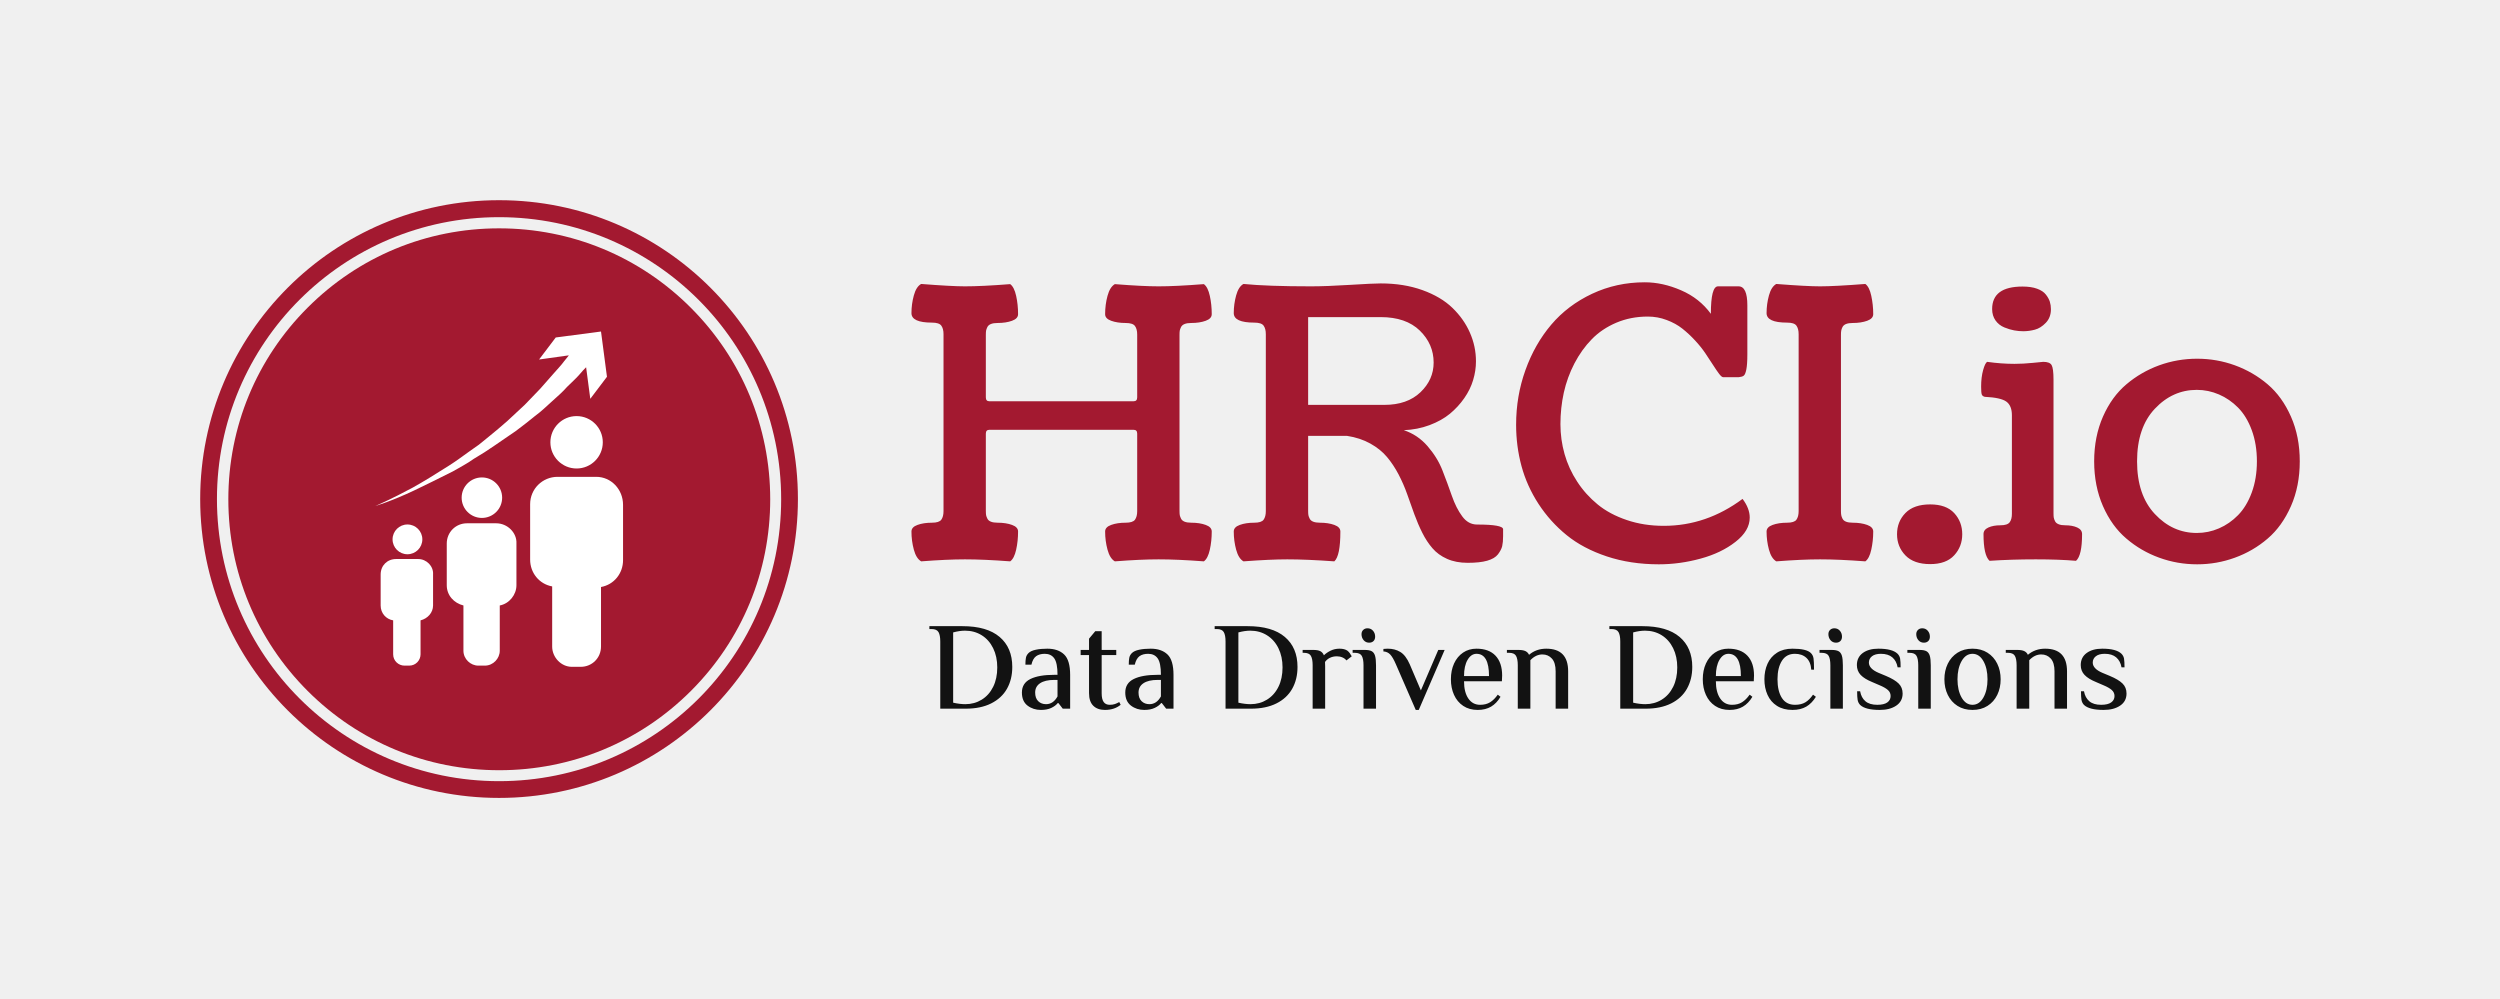
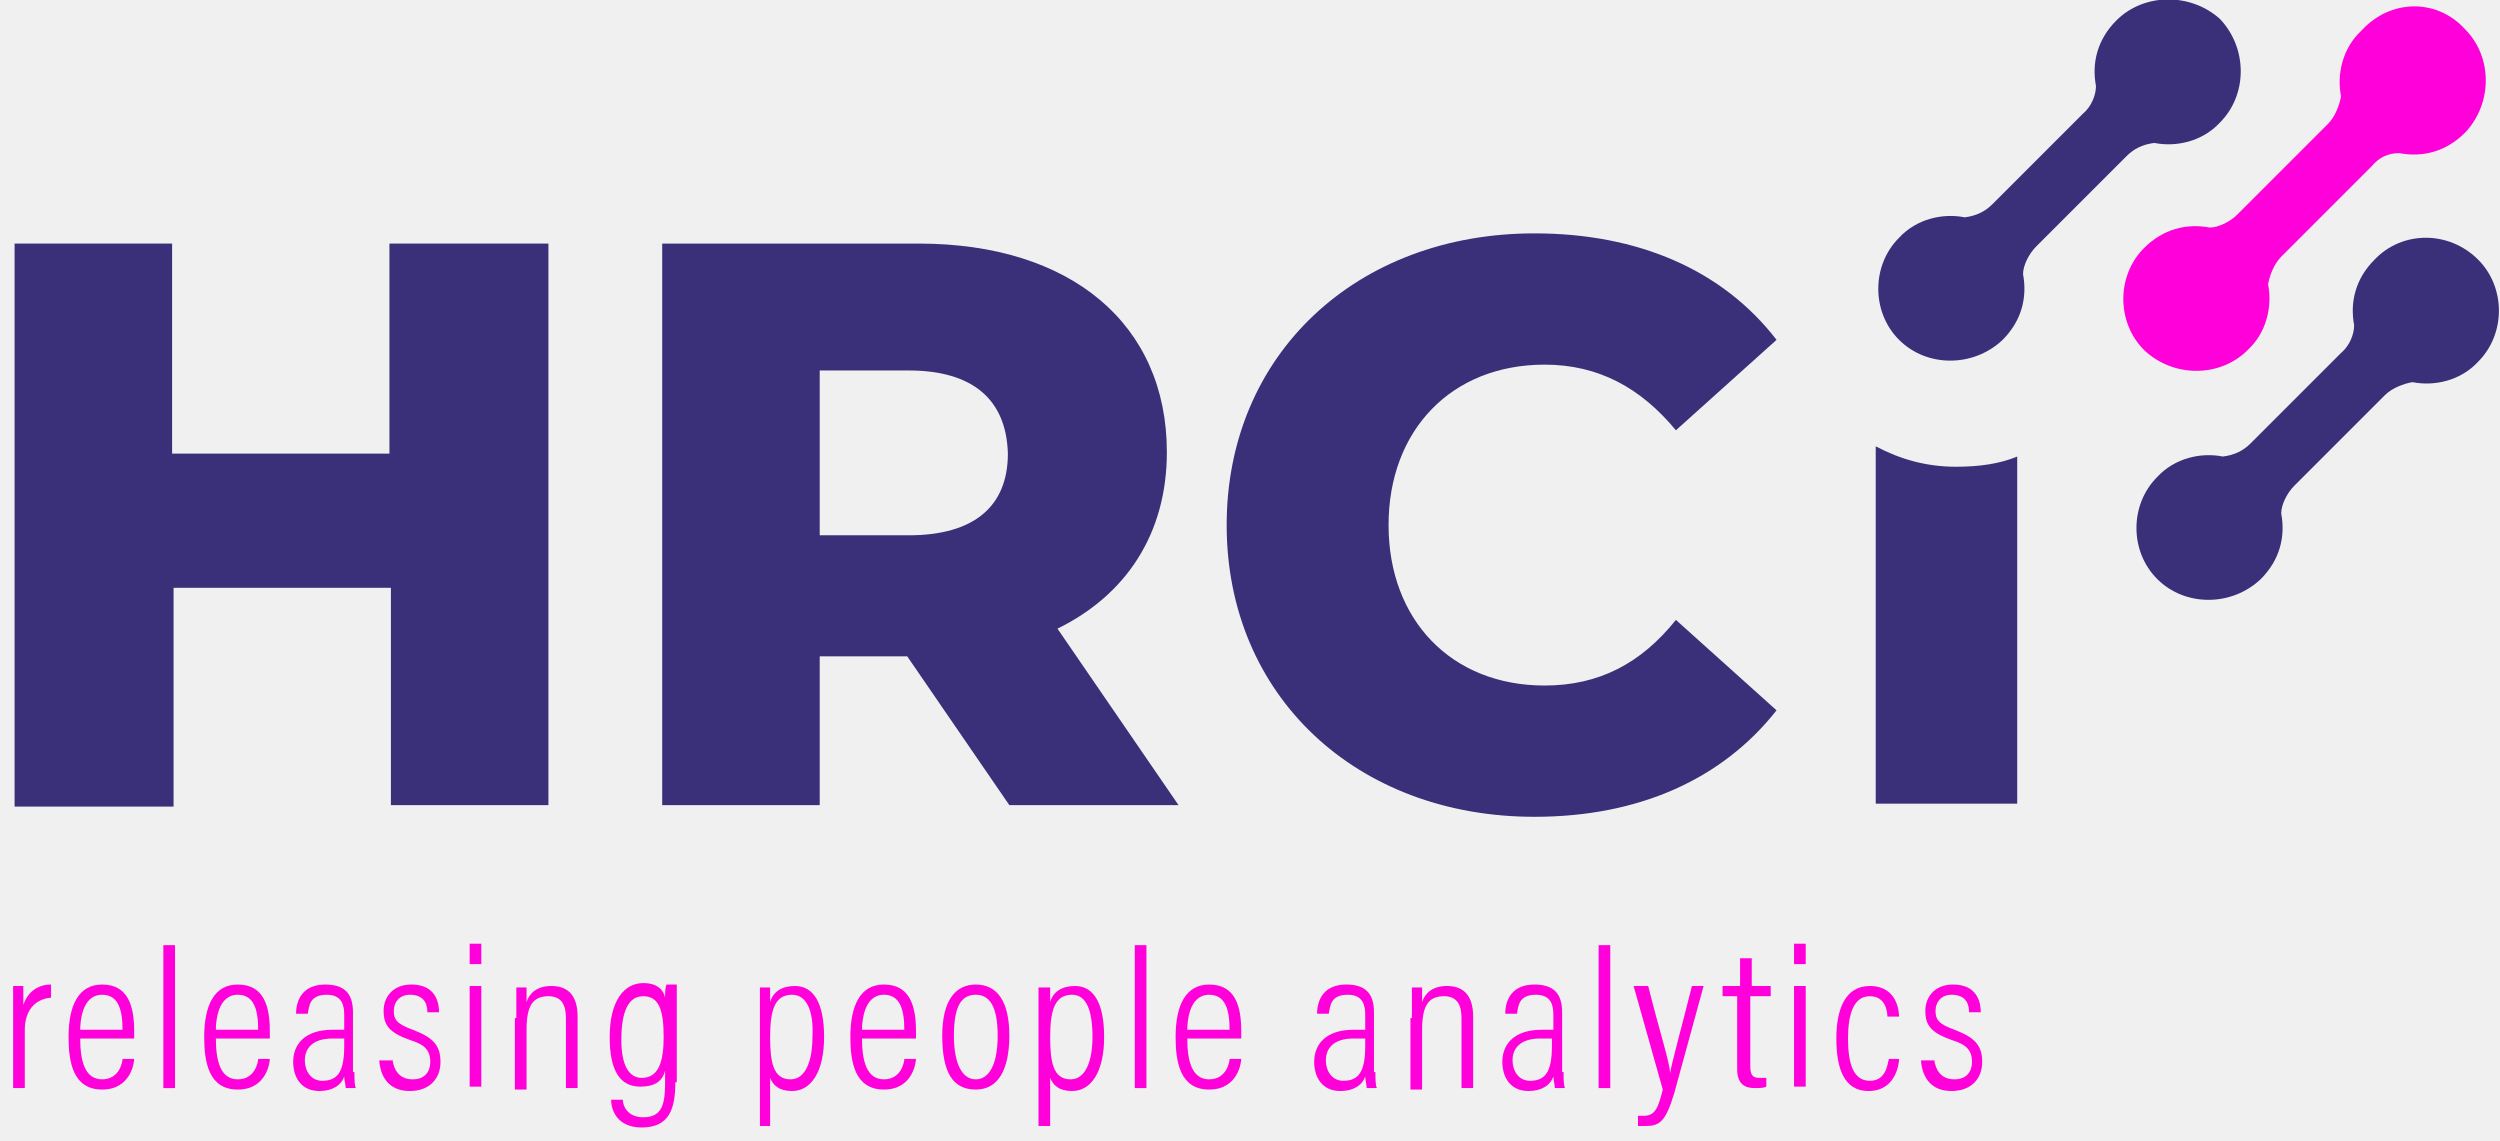
- <svg xmlns="http://www.w3.org/2000/svg" id="SvgjsSvg5669" width="4096" height="1635.673" version="1.1">
-   <defs id="SvgjsDefs5670" />
-   <g id="SvgjsG5671" transform="translate(328, 328) scale(34.4)" opacity="1">
-     <defs id="SvgjsDefs2314" />
-     <g id="SvgjsG2315" transform="scale(0.1985822)" opacity="1">
-       <g id="SvgjsG2316" class="ygW084ka1" transform="translate(0, 0) scale(0.5357151)" light-content="false" non-strokable="false" fill="#a31930">
-         <path d="M219.6 48.1c-22.9-22.9-53.4-35.5-85.8-35.5S71 25.2 48.1 48.1s-35.5 53.4-35.5 85.8 12.6 62.9 35.5 85.8 53.4 35.5 85.8 35.5 62.9-12.6 85.8-35.5 35.5-53.4 35.5-85.8-12.7-62.9-35.6-85.8z" />
-         <path d="M133.8 0C59.9 0 0 59.9 0 133.8s59.9 133.8 133.8 133.8 133.8-59.9 133.8-133.8S207.8 0 133.8 0zm0 260.1c-69.7 0-126.3-56.5-126.3-126.3S64.1 7.6 133.8 7.6s126.3 56.5 126.3 126.3-56.5 126.2-126.3 126.2z" />
-       </g>
-       <g id="SvgjsG2317" class="h7XSWjKK3m" transform="translate(0.2871795, 0.2157612) scale(1.428366)" light-content="true" non-strokable="false" fill="#ffffff">
-         <circle cx="63" cy="40.5" r="4.4" />
-         <path d="M66.3 46.3h-6.5c-2.5 0-4.6 2-4.6 4.6v9.3c0 2.2 1.5 4.1 3.7 4.5v10.1c0 1.8 1.5 3.4 3.3 3.4h1.5c1.9 0 3.4-1.5 3.4-3.4v-10c2.2-.4 3.7-2.3 3.7-4.5V51c0-2.6-2-4.7-4.5-4.7z" />
-         <circle cx="34.6" cy="56.8" r="2.5" />
-         <path d="M36.4 60.1h-3.7c-1.5 0-2.6 1.1-2.6 2.6v5.2c0 1.3.9 2.3 2.1 2.5v5.7c0 1.1.9 1.9 1.9 1.9h.8c1.1 0 1.9-.9 1.9-1.9v-5.7c1.2-.3 2.1-1.3 2.1-2.5v-5.2c.1-1.4-1.1-2.6-2.5-2.6z" />
-         <circle cx="47.1" cy="49.8" r="3.4" />
-         <path d="M49.5 54.1h-4.9c-1.9 0-3.4 1.5-3.4 3.4v7c0 1.7 1.2 3 2.8 3.4v7.6c0 1.4 1.2 2.5 2.5 2.5h1.1c1.4 0 2.5-1.2 2.5-2.5v-7.6c1.6-.3 2.8-1.8 2.8-3.4v-7c.1-1.8-1.5-3.4-3.4-3.4zm18.6-24.6l-1-7.6-7.6 1-2.8 3.7 5-.7c-.2.3-.5.6-.8 1-.5.7-1.2 1.4-1.8 2.1-.7.8-1.4 1.6-2.2 2.5-.8.8-1.7 1.8-2.6 2.7-1 .9-1.9 1.8-2.9 2.7-1 .9-2.1 1.8-3.2 2.7l-1.6 1.3c-.6.4-1.1.8-1.7 1.2-1.1.8-2.2 1.6-3.3 2.3-2.2 1.4-4.3 2.7-6.1 3.7-3.7 2-6.3 3.1-6.3 3.1s2.7-.8 6.5-2.6c1.9-.9 4.1-2 6.5-3.2 1.2-.7 2.4-1.3 3.5-2.1.6-.4 1.2-.7 1.8-1.1l1.8-1.2c1.2-.8 2.3-1.6 3.5-2.4 1.1-.8 2.2-1.7 3.2-2.5 1.1-.8 2-1.7 2.9-2.5.9-.8 1.8-1.6 2.5-2.4.8-.8 1.5-1.4 2.1-2.1.4-.5.8-.9 1.1-1.2l.7 5.3 2.8-3.7z" />
-       </g>
-       <g id="SvgjsG2318" class="text" transform="translate(336.5891, 86.14052) scale(1)" light-content="false" fill="#a31930">
-         <path d="M-163.67 0.48C-159.54 0.16 -156.04 0 -153.17 0C-150.12 0 -146.51 0.16 -142.32 0.48C-141.67 0.01 -141.2 -0.92 -140.89 -2.31C-140.58 -3.7 -140.43 -5.16 -140.43 -6.68C-140.43 -7.38 -140.91 -7.91 -141.88 -8.26C-142.84 -8.61 -144 -8.79 -145.35 -8.79C-145.99 -8.79 -146.52 -8.87 -146.93 -9.03C-147.34 -9.19 -147.63 -9.43 -147.79 -9.76C-147.95 -10.08 -148.05 -10.36 -148.1 -10.61C-148.14 -10.86 -148.16 -11.21 -148.16 -11.65L-148.16 -30.15C-148.16 -30.76 -147.88 -31.07 -147.33 -31.07L-112.7 -31.07C-112.14 -31.07 -111.86 -30.76 -111.86 -30.15L-111.86 -11.56C-111.86 -10.68 -112.04 -10 -112.39 -9.51C-112.74 -9.03 -113.49 -8.79 -114.63 -8.79C-115.98 -8.79 -117.14 -8.61 -118.1 -8.26C-119.07 -7.91 -119.55 -7.38 -119.55 -6.68C-119.55 -5.19 -119.36 -3.74 -118.98 -2.33C-118.6 -0.92 -118.02 0.01 -117.22 0.48C-113.09 0.16 -109.59 0 -106.72 0C-103.67 0 -100.06 0.16 -95.87 0.48C-95.22 0.01 -94.75 -0.92 -94.44 -2.31C-94.13 -3.7 -93.98 -5.16 -93.98 -6.68C-93.98 -7.38 -94.46 -7.91 -95.43 -8.26C-96.39 -8.61 -97.55 -8.79 -98.9 -8.79C-99.54 -8.79 -100.07 -8.87 -100.48 -9.03C-100.89 -9.19 -101.18 -9.43 -101.34 -9.76C-101.5 -10.08 -101.6 -10.36 -101.65 -10.61C-101.69 -10.86 -101.71 -11.21 -101.71 -11.65L-101.71 -53.83C-101.71 -54.27 -101.69 -54.62 -101.65 -54.87C-101.6 -55.11 -101.5 -55.4 -101.34 -55.72C-101.18 -56.04 -100.89 -56.29 -100.48 -56.45C-100.07 -56.61 -99.54 -56.69 -98.9 -56.69C-97.55 -56.69 -96.39 -56.87 -95.43 -57.22C-94.46 -57.57 -93.98 -58.1 -93.98 -58.8C-93.98 -60.32 -94.13 -61.79 -94.44 -63.19C-94.75 -64.6 -95.22 -65.54 -95.87 -66.01C-100.44 -65.65 -104.06 -65.48 -106.72 -65.48C-109.21 -65.48 -112.71 -65.65 -117.22 -66.01C-118.02 -65.54 -118.6 -64.6 -118.98 -63.19C-119.36 -61.79 -119.55 -60.32 -119.55 -58.8C-119.55 -58.1 -119.07 -57.57 -118.1 -57.22C-117.14 -56.87 -115.98 -56.69 -114.63 -56.69C-113.49 -56.69 -112.74 -56.45 -112.39 -55.96C-112.04 -55.48 -111.86 -54.8 -111.86 -53.92L-111.86 -38.85C-111.86 -38.23 -112.14 -37.92 -112.7 -37.92L-147.33 -37.92C-147.88 -37.92 -148.16 -38.23 -148.16 -38.85L-148.16 -53.83C-148.16 -54.27 -148.14 -54.62 -148.1 -54.87C-148.05 -55.11 -147.95 -55.4 -147.79 -55.72C-147.63 -56.04 -147.34 -56.29 -146.93 -56.45C-146.52 -56.61 -145.99 -56.69 -145.35 -56.69C-144 -56.69 -142.84 -56.87 -141.88 -57.22C-140.91 -57.57 -140.43 -58.1 -140.43 -58.8C-140.43 -60.32 -140.58 -61.79 -140.89 -63.19C-141.2 -64.6 -141.67 -65.54 -142.32 -66.01C-146.89 -65.65 -150.51 -65.48 -153.17 -65.48C-155.31 -65.48 -158.81 -65.67 -163.67 -66.05C-164.47 -65.61 -165.05 -64.69 -165.43 -63.3C-165.81 -61.91 -166 -60.5 -166 -59.06C-166 -57.54 -164.36 -56.78 -161.08 -56.78C-159.94 -56.78 -159.19 -56.54 -158.84 -56.05C-158.49 -55.57 -158.31 -54.89 -158.31 -54.01L-158.31 -11.56C-158.31 -10.68 -158.49 -10 -158.84 -9.51C-159.19 -9.03 -159.94 -8.79 -161.08 -8.79C-162.43 -8.79 -163.59 -8.61 -164.55 -8.26C-165.52 -7.91 -166 -7.38 -166 -6.68C-166 -5.19 -165.81 -3.74 -165.43 -2.33C-165.05 -0.92 -164.47 0.01 -163.67 0.48Z M-70.86 -37.05L-70.86 -58.1L-53.46 -58.1C-49.42 -58.1 -46.29 -57.02 -44.08 -54.87C-41.87 -52.71 -40.76 -50.16 -40.76 -47.2C-40.76 -44.47 -41.81 -42.1 -43.92 -40.08C-46.03 -38.06 -48.92 -37.05 -52.58 -37.05ZM-86.37 -66.05C-87.17 -65.61 -87.75 -64.69 -88.13 -63.3C-88.51 -61.91 -88.7 -60.5 -88.7 -59.06C-88.7 -57.54 -87.06 -56.78 -83.78 -56.78C-82.64 -56.78 -81.89 -56.54 -81.54 -56.05C-81.19 -55.57 -81.01 -54.89 -81.01 -54.01L-81.01 -11.56C-81.01 -10.68 -81.19 -10 -81.54 -9.51C-81.89 -9.03 -82.64 -8.79 -83.78 -8.79C-85.13 -8.79 -86.29 -8.61 -87.25 -8.26C-88.22 -7.91 -88.7 -7.38 -88.7 -6.68C-88.7 -5.19 -88.51 -3.74 -88.13 -2.33C-87.75 -0.92 -87.17 0.01 -86.37 0.48C-82.07 0.16 -78.57 0 -75.87 0C-72.74 0 -68.97 0.16 -64.58 0.48C-63.61 -0.4 -63.13 -2.78 -63.13 -6.68C-63.13 -7.38 -63.61 -7.91 -64.58 -8.26C-65.54 -8.61 -66.7 -8.79 -68.05 -8.79C-68.69 -8.79 -69.22 -8.87 -69.63 -9.03C-70.04 -9.19 -70.33 -9.43 -70.49 -9.76C-70.65 -10.08 -70.75 -10.36 -70.8 -10.61C-70.84 -10.86 -70.86 -11.21 -70.86 -11.65L-70.86 -29.62L-61.55 -29.62C-59.44 -29.3 -57.57 -28.68 -55.94 -27.77C-54.32 -26.87 -52.98 -25.79 -51.94 -24.54C-50.9 -23.3 -49.98 -21.91 -49.17 -20.37C-48.37 -18.83 -47.68 -17.26 -47.11 -15.64C-46.54 -14.03 -45.97 -12.44 -45.4 -10.85C-44.82 -9.27 -44.19 -7.78 -43.48 -6.37C-42.78 -4.97 -41.97 -3.73 -41.04 -2.66C-40.12 -1.59 -38.95 -0.74 -37.53 -0.11C-36.11 0.52 -34.46 0.83 -32.59 0.83C-30.68 0.83 -29.13 0.67 -27.93 0.33C-26.73 -0.01 -25.86 -0.52 -25.33 -1.21C-24.81 -1.9 -24.47 -2.55 -24.32 -3.16C-24.18 -3.78 -24.1 -4.58 -24.1 -5.58L-24.1 -7.21C-24.1 -7.97 -26.18 -8.35 -30.34 -8.35C-31.75 -8.35 -32.94 -9 -33.9 -10.31C-34.87 -11.61 -35.7 -13.25 -36.39 -15.23C-37.08 -17.2 -37.82 -19.23 -38.63 -21.29C-39.43 -23.36 -40.63 -25.31 -42.21 -27.14C-43.79 -28.97 -45.7 -30.25 -47.92 -30.98C-45.73 -31.07 -43.67 -31.47 -41.75 -32.19C-39.83 -32.91 -38.2 -33.82 -36.87 -34.91C-35.54 -36.01 -34.39 -37.26 -33.42 -38.65C-32.45 -40.04 -31.74 -41.49 -31.29 -43C-30.83 -44.51 -30.61 -46.01 -30.61 -47.5C-30.61 -49.88 -31.09 -52.16 -32.06 -54.36C-33.02 -56.56 -34.42 -58.54 -36.25 -60.31C-38.09 -62.09 -40.49 -63.51 -43.46 -64.58C-46.44 -65.65 -49.77 -66.18 -53.46 -66.18C-54.66 -66.18 -57.13 -66.06 -60.86 -65.83C-64.6 -65.6 -67.71 -65.48 -70.2 -65.48C-77.12 -65.48 -82.51 -65.67 -86.37 -66.05Z M32.37 -43.68C32.95 -43.74 33.37 -43.86 33.62 -44.06C33.87 -44.25 34.07 -44.73 34.23 -45.51C34.39 -46.28 34.48 -47.5 34.48 -49.17L34.48 -60.91C34.48 -63.96 33.77 -65.48 32.37 -65.48L27.44 -65.48C26.3 -65.48 25.73 -63.28 25.73 -58.89C23.91 -61.38 21.53 -63.26 18.59 -64.53C15.64 -65.81 12.74 -66.45 9.87 -66.45C5.35 -66.45 1.15 -65.53 -2.75 -63.7C-6.64 -61.87 -9.91 -59.4 -12.55 -56.29C-15.18 -53.19 -17.25 -49.56 -18.74 -45.4C-20.24 -41.24 -20.98 -36.86 -20.98 -32.26C-20.98 -28.86 -20.55 -25.56 -19.69 -22.37C-18.82 -19.17 -17.46 -16.15 -15.6 -13.29C-13.74 -10.44 -11.49 -7.94 -8.85 -5.8C-6.22 -3.66 -3 -1.96 0.79 -0.7C4.58 0.56 8.74 1.19 13.25 1.19C16.62 1.19 19.96 0.73 23.27 -0.18C26.58 -1.08 29.37 -2.42 31.64 -4.2C33.91 -5.97 35.05 -7.91 35.05 -10.02C35.05 -11.48 34.48 -12.98 33.33 -14.5C27.56 -10.2 21.26 -8.04 14.44 -8.04C11.24 -8.04 8.28 -8.5 5.56 -9.43C2.83 -10.35 0.51 -11.59 -1.41 -13.16C-3.33 -14.73 -4.97 -16.55 -6.33 -18.63C-7.69 -20.71 -8.7 -22.92 -9.36 -25.25C-10.02 -27.58 -10.35 -29.97 -10.35 -32.43C-10.35 -35.01 -10.08 -37.53 -9.54 -39.99C-8.99 -42.45 -8.14 -44.79 -6.99 -47C-5.83 -49.21 -4.45 -51.15 -2.83 -52.8C-1.22 -54.46 0.74 -55.77 3.05 -56.76C5.37 -57.74 7.89 -58.23 10.61 -58.23C12.17 -58.23 13.67 -57.96 15.12 -57.41C16.57 -56.87 17.83 -56.18 18.9 -55.33C19.97 -54.48 20.98 -53.54 21.93 -52.51C22.88 -51.49 23.71 -50.46 24.41 -49.42C25.11 -48.38 25.74 -47.43 26.28 -46.58C26.82 -45.73 27.3 -45.04 27.71 -44.49C28.12 -43.95 28.45 -43.68 28.72 -43.68Z M41.42 -66.05C40.63 -65.61 40.04 -64.69 39.66 -63.3C39.28 -61.91 39.09 -60.5 39.09 -59.06C39.09 -57.54 40.73 -56.78 44.01 -56.78C45.15 -56.78 45.9 -56.54 46.25 -56.05C46.6 -55.57 46.78 -54.89 46.78 -54.01L46.78 -11.56C46.78 -10.68 46.6 -10 46.25 -9.51C45.9 -9.03 45.15 -8.79 44.01 -8.79C42.66 -8.79 41.51 -8.61 40.54 -8.26C39.57 -7.91 39.09 -7.38 39.09 -6.68C39.09 -5.19 39.28 -3.74 39.66 -2.33C40.04 -0.92 40.63 0.01 41.42 0.48C45.55 0.16 49.05 0 51.92 0C54.97 0 58.59 0.16 62.78 0.48C63.42 0.01 63.9 -0.92 64.2 -2.31C64.51 -3.7 64.67 -5.16 64.67 -6.68C64.67 -7.38 64.18 -7.91 63.22 -8.26C62.25 -8.61 61.09 -8.79 59.74 -8.79C59.1 -8.79 58.57 -8.87 58.16 -9.03C57.75 -9.19 57.47 -9.43 57.3 -9.76C57.14 -10.08 57.04 -10.36 57 -10.61C56.95 -10.86 56.93 -11.21 56.93 -11.65L56.93 -53.83C56.93 -54.27 56.95 -54.62 57 -54.87C57.04 -55.11 57.14 -55.4 57.3 -55.72C57.47 -56.04 57.75 -56.29 58.16 -56.45C58.57 -56.61 59.1 -56.69 59.74 -56.69C61.09 -56.69 62.25 -56.87 63.22 -57.22C64.18 -57.57 64.67 -58.1 64.67 -58.8C64.67 -60.32 64.51 -61.79 64.2 -63.22C63.9 -64.64 63.42 -65.58 62.78 -66.05C57.82 -65.67 54.21 -65.48 51.92 -65.48C49.78 -65.48 46.28 -65.67 41.42 -66.05Z M70.38 -6.02C70.38 -4.03 71.05 -2.34 72.4 -0.94C73.75 0.45 75.73 1.14 78.33 1.14C80.88 1.14 82.8 0.44 84.09 -0.97C85.38 -2.37 86.02 -4.06 86.02 -6.02C86.02 -8.01 85.38 -9.7 84.09 -11.1C82.8 -12.49 80.88 -13.18 78.33 -13.18C75.73 -13.18 73.75 -12.5 72.4 -11.12C71.05 -9.74 70.38 -8.04 70.38 -6.02Z M100.66 -54.71C101.59 -54.71 102.52 -54.84 103.45 -55.09C104.37 -55.33 105.24 -55.88 106.06 -56.73C106.88 -57.58 107.29 -58.67 107.29 -59.99C107.29 -60.63 107.2 -61.23 107.03 -61.79C106.85 -62.34 106.54 -62.92 106.08 -63.5C105.63 -64.09 104.93 -64.56 103.97 -64.91C103.02 -65.26 101.86 -65.43 100.48 -65.43C95.62 -65.43 93.19 -63.63 93.19 -60.03C93.19 -58.97 93.46 -58.07 94 -57.3C94.54 -56.54 95.24 -55.99 96.11 -55.63C96.97 -55.28 97.77 -55.04 98.5 -54.91C99.24 -54.78 99.95 -54.71 100.66 -54.71ZM107.91 -43.07C107.91 -44.91 107.75 -46.09 107.45 -46.6C107.14 -47.12 106.47 -47.37 105.45 -47.37C105.36 -47.37 104.54 -47.29 102.99 -47.13C101.43 -46.97 99.95 -46.89 98.55 -46.89C96.44 -46.89 94.26 -47.05 92 -47.37C91.68 -47.2 91.35 -46.54 91.03 -45.4C90.71 -44.25 90.55 -42.93 90.55 -41.44C90.55 -40.47 90.6 -39.84 90.7 -39.55C90.81 -39.26 91.05 -39.07 91.43 -38.98C93.98 -38.86 95.7 -38.48 96.59 -37.84C97.49 -37.19 97.93 -36.09 97.93 -34.54L97.93 -10.94C97.93 -10.06 97.76 -9.38 97.4 -8.9C97.05 -8.42 96.31 -8.17 95.16 -8.17C94.05 -8.17 93.1 -8 92.31 -7.65C91.52 -7.29 91.12 -6.77 91.12 -6.06C91.12 -2.67 91.6 -0.53 92.57 0.35C96 0.12 99.69 0 103.65 0C107.45 0 110.68 0.12 113.31 0.35C114.28 -0.5 114.76 -2.64 114.76 -6.06C114.76 -6.77 114.37 -7.29 113.58 -7.65C112.79 -8 111.83 -8.17 110.72 -8.17C110.08 -8.17 109.55 -8.25 109.14 -8.42C108.73 -8.58 108.44 -8.82 108.28 -9.14C108.12 -9.46 108.02 -9.75 107.97 -10C107.93 -10.25 107.91 -10.59 107.91 -11.03Z M117.66 -23.51C117.66 -19.56 118.37 -15.97 119.77 -12.77C121.18 -9.56 123.05 -6.96 125.4 -4.97C127.74 -2.97 130.36 -1.45 133.26 -0.4C136.16 0.66 139.2 1.19 142.36 1.19C145.5 1.19 148.51 0.66 151.41 -0.4C154.31 -1.45 156.93 -2.97 159.26 -4.97C161.59 -6.96 163.45 -9.56 164.86 -12.77C166.27 -15.97 166.97 -19.56 166.97 -23.51C166.97 -27.47 166.27 -31.04 164.86 -34.23C163.45 -37.43 161.59 -40.01 159.26 -41.99C156.93 -43.97 154.31 -45.48 151.41 -46.54C148.51 -47.59 145.5 -48.12 142.36 -48.12C139.2 -48.12 136.16 -47.59 133.26 -46.54C130.36 -45.48 127.74 -43.97 125.4 -41.99C123.05 -40.01 121.18 -37.43 119.77 -34.23C118.37 -31.04 117.66 -27.47 117.66 -23.51ZM127.95 -23.51C127.95 -28.9 129.37 -33.11 132.21 -36.12C135.05 -39.14 138.41 -40.65 142.27 -40.65C144.12 -40.65 145.89 -40.28 147.59 -39.55C149.29 -38.82 150.82 -37.76 152.18 -36.39C153.54 -35.01 154.64 -33.21 155.46 -30.98C156.28 -28.75 156.69 -26.26 156.69 -23.51C156.69 -20.76 156.28 -18.27 155.46 -16.04C154.64 -13.81 153.54 -12 152.18 -10.61C150.82 -9.22 149.29 -8.16 147.59 -7.43C145.89 -6.69 144.12 -6.33 142.27 -6.33C138.41 -6.33 135.05 -7.84 132.21 -10.88C129.37 -13.91 127.95 -18.12 127.95 -23.51Z" />
-       </g>
-       <g id="SvgjsG2319" class="text" transform="translate(318.8091, 121.9543) scale(1)" light-content="false" fill="#121212">
-         <path d="M-141.31 -16.1L-141.31 0L-135.22 0C-132.82 0 -130.78 -0.42 -129.11 -1.26C-127.43 -2.1 -126.16 -3.27 -125.31 -4.78C-124.46 -6.29 -124.04 -8.03 -124.04 -10.01C-124.04 -13.09 -125.05 -15.49 -127.08 -17.21C-129.11 -18.93 -132.08 -19.79 -136 -19.79L-143.92 -19.79L-143.92 -19.1L-143.41 -19.1C-142.57 -19.1 -142.01 -18.85 -141.73 -18.36C-141.45 -17.87 -141.31 -17.12 -141.31 -16.1ZM-131.37 -2.16C-132.54 -1.44 -133.85 -1.08 -135.31 -1.08C-136.19 -1.08 -137.16 -1.2 -138.22 -1.44L-138.22 -18.29C-137.18 -18.57 -136.23 -18.71 -135.37 -18.71C-133.87 -18.71 -132.54 -18.34 -131.37 -17.61C-130.2 -16.88 -129.29 -15.85 -128.63 -14.51C-127.97 -13.17 -127.64 -11.63 -127.64 -9.89C-127.64 -8.11 -127.97 -6.56 -128.63 -5.23C-129.29 -3.9 -130.2 -2.88 -131.37 -2.16Z M-120.37 -0.73C-119.46 -0.04 -118.39 0.3 -117.17 0.3C-116.19 0.3 -115.36 0.14 -114.69 -0.18C-114.01 -0.5 -113.49 -0.89 -113.13 -1.35L-112.98 -1.35L-111.93 0L-110.16 0L-110.16 -8.09C-110.16 -10.45 -110.64 -12.09 -111.61 -13.01C-112.58 -13.93 -113.93 -14.39 -115.64 -14.39C-116.66 -14.39 -117.58 -14.31 -118.39 -14.14C-119.2 -13.97 -119.78 -13.7 -120.14 -13.34C-120.48 -13 -120.69 -12.62 -120.77 -12.2C-120.85 -11.78 -120.89 -11.23 -120.89 -10.55L-119.45 -10.55C-119.23 -11.51 -118.86 -12.19 -118.33 -12.58C-117.8 -12.97 -117.1 -13.16 -116.24 -13.16C-115.25 -13.16 -114.49 -12.8 -113.97 -12.07C-113.45 -11.34 -113.19 -10.02 -113.19 -8.12L-113.97 -8.12C-116.42 -8.12 -118.33 -7.79 -119.69 -7.12C-121.05 -6.45 -121.73 -5.37 -121.73 -3.87C-121.73 -2.47 -121.28 -1.42 -120.37 -0.73ZM-113.19 -2.94C-113.87 -1.7 -114.79 -1.08 -115.94 -1.08C-116.7 -1.08 -117.33 -1.32 -117.82 -1.8C-118.31 -2.28 -118.55 -2.97 -118.55 -3.87C-118.55 -4.83 -118.16 -5.57 -117.37 -6.1C-116.58 -6.63 -115.44 -6.9 -113.97 -6.9L-113.19 -6.9Z M-104.61 -0.7C-103.93 -0.03 -103 0.3 -101.82 0.3C-100.31 0.3 -99.05 -0.11 -98.05 -0.93L-98.38 -1.59C-98.74 -1.39 -99.09 -1.23 -99.43 -1.11C-99.77 -0.99 -100.18 -0.93 -100.66 -0.93C-101.31 -0.93 -101.8 -1.15 -102.12 -1.6C-102.44 -2.05 -102.6 -2.75 -102.6 -3.69L-102.6 -12.86L-99.1 -12.86L-99.1 -14.09L-102.6 -14.09L-102.6 -18.59L-104.13 -18.59L-105.63 -16.79L-105.63 -14.09L-107.64 -14.09L-107.64 -12.86L-105.63 -12.86L-105.63 -3.72C-105.63 -2.38 -105.29 -1.37 -104.61 -0.7Z M-95.57 -0.73C-94.66 -0.04 -93.6 0.3 -92.38 0.3C-91.4 0.3 -90.57 0.14 -89.89 -0.18C-89.21 -0.5 -88.69 -0.89 -88.33 -1.35L-88.18 -1.35L-87.13 0L-85.37 0L-85.37 -8.09C-85.37 -10.45 -85.85 -12.09 -86.82 -13.01C-87.79 -13.93 -89.13 -14.39 -90.85 -14.39C-91.87 -14.39 -92.79 -14.31 -93.6 -14.14C-94.4 -13.97 -94.99 -13.7 -95.35 -13.34C-95.69 -13 -95.9 -12.62 -95.98 -12.2C-96.06 -11.78 -96.1 -11.23 -96.1 -10.55L-94.66 -10.55C-94.44 -11.51 -94.06 -12.19 -93.54 -12.58C-93.01 -12.97 -92.31 -13.16 -91.45 -13.16C-90.45 -13.16 -89.69 -12.8 -89.17 -12.07C-88.65 -11.34 -88.39 -10.02 -88.39 -8.12L-89.17 -8.12C-91.63 -8.12 -93.54 -7.79 -94.9 -7.12C-96.26 -6.45 -96.94 -5.37 -96.94 -3.87C-96.94 -2.47 -96.48 -1.42 -95.57 -0.73ZM-88.39 -2.94C-89.07 -1.7 -89.99 -1.08 -91.15 -1.08C-91.91 -1.08 -92.54 -1.32 -93.03 -1.8C-93.52 -2.28 -93.76 -2.97 -93.76 -3.87C-93.76 -4.83 -93.37 -5.57 -92.58 -6.1C-91.79 -6.63 -90.65 -6.9 -89.17 -6.9L-88.39 -6.9Z M-72.89 -16.1L-72.89 0L-66.81 0C-64.41 0 -62.37 -0.42 -60.69 -1.26C-59.01 -2.1 -57.75 -3.27 -56.9 -4.78C-56.05 -6.29 -55.63 -8.03 -55.63 -10.01C-55.63 -13.09 -56.64 -15.49 -58.67 -17.21C-60.7 -18.93 -63.67 -19.79 -67.59 -19.79L-75.5 -19.79L-75.5 -19.1L-74.99 -19.1C-74.15 -19.1 -73.59 -18.85 -73.31 -18.36C-73.03 -17.87 -72.89 -17.12 -72.89 -16.1ZM-62.96 -2.16C-64.13 -1.44 -65.44 -1.08 -66.9 -1.08C-67.78 -1.08 -68.75 -1.2 -69.81 -1.44L-69.81 -18.29C-68.77 -18.57 -67.82 -18.71 -66.96 -18.71C-65.46 -18.71 -64.13 -18.34 -62.96 -17.61C-61.79 -16.88 -60.87 -15.85 -60.21 -14.51C-59.55 -13.17 -59.22 -11.63 -59.22 -9.89C-59.22 -8.11 -59.55 -6.56 -60.21 -5.23C-60.87 -3.9 -61.79 -2.88 -62.96 -2.16Z M-52 -10.4L-52 0L-49 0L-49 -10.16C-49 -10.62 -49.01 -10.97 -49.03 -11.21C-48.73 -11.63 -48.34 -11.96 -47.85 -12.2C-47.36 -12.44 -46.81 -12.56 -46.21 -12.56C-45.71 -12.56 -45.26 -12.47 -44.85 -12.29C-44.44 -12.11 -44.12 -11.87 -43.9 -11.57L-42.62 -12.56C-42.8 -12.88 -42.96 -13.14 -43.11 -13.34C-43.26 -13.54 -43.44 -13.73 -43.66 -13.91C-44.12 -14.23 -44.75 -14.39 -45.55 -14.39C-46.33 -14.39 -47.05 -14.23 -47.7 -13.91C-48.35 -13.59 -48.88 -13.22 -49.3 -12.8C-49.48 -13.26 -49.77 -13.59 -50.16 -13.79C-50.54 -13.99 -51.11 -14.09 -51.85 -14.09L-54.4 -14.09L-54.4 -13.4L-54.1 -13.4C-53.26 -13.4 -52.7 -13.16 -52.42 -12.67C-52.14 -12.18 -52 -11.42 -52 -10.4Z M-39.77 -16.43C-39.43 -16.03 -38.99 -15.83 -38.45 -15.83C-38.01 -15.83 -37.66 -15.96 -37.4 -16.22C-37.14 -16.48 -37.01 -16.83 -37.01 -17.27C-37.01 -17.83 -37.18 -18.3 -37.52 -18.69C-37.86 -19.08 -38.3 -19.28 -38.84 -19.28C-39.26 -19.28 -39.6 -19.15 -39.87 -18.89C-40.14 -18.63 -40.28 -18.29 -40.28 -17.87C-40.28 -17.31 -40.11 -16.83 -39.77 -16.43ZM-39.8 -10.4L-39.8 0L-36.8 0L-36.8 -10.4C-36.8 -11.42 -36.88 -12.19 -37.04 -12.71C-37.2 -13.23 -37.47 -13.59 -37.85 -13.79C-38.23 -13.99 -38.78 -14.09 -39.5 -14.09L-42.41 -14.09L-42.41 -13.4L-41.9 -13.4C-41.06 -13.4 -40.5 -13.16 -40.22 -12.67C-39.94 -12.18 -39.8 -11.42 -39.8 -10.4Z M-32.03 -10.64L-27.27 0.3L-26.55 0.3L-20.34 -14.09L-21.87 -14.09L-26.04 -4.38L-28.71 -10.64C-29.34 -12.08 -30.1 -13.07 -30.97 -13.6C-31.84 -14.13 -32.84 -14.39 -33.98 -14.39C-34.18 -14.39 -34.38 -14.38 -34.58 -14.36C-34.78 -14.34 -34.93 -14.33 -35.03 -14.33L-35.03 -13.73C-34.37 -13.69 -33.83 -13.45 -33.4 -13C-32.97 -12.55 -32.51 -11.76 -32.03 -10.64Z M-15.89 -0.67C-14.92 -0.02 -13.76 0.3 -12.4 0.3C-11.16 0.3 -10.09 0.03 -9.2 -0.49C-8.31 -1.02 -7.56 -1.81 -6.94 -2.85L-7.6 -3.36C-8.16 -2.56 -8.77 -1.95 -9.43 -1.54C-10.09 -1.13 -10.89 -0.93 -11.83 -0.93C-13.03 -0.93 -13.97 -1.43 -14.66 -2.44C-15.35 -3.45 -15.69 -4.83 -15.69 -6.57L-6.61 -6.57L-6.55 -7.94C-6.55 -10 -7.08 -11.59 -8.14 -12.71C-9.2 -13.83 -10.72 -14.39 -12.7 -14.39C-13.92 -14.39 -14.99 -14.08 -15.92 -13.45C-16.85 -12.82 -17.57 -11.95 -18.08 -10.84C-18.59 -9.73 -18.84 -8.46 -18.84 -7.05C-18.84 -5.67 -18.59 -4.42 -18.09 -3.31C-17.59 -2.2 -16.86 -1.32 -15.89 -0.67ZM-9.7 -7.82L-15.69 -7.82C-15.69 -9.44 -15.41 -10.74 -14.84 -11.71C-14.27 -12.68 -13.56 -13.16 -12.7 -13.16C-10.7 -13.16 -9.7 -11.38 -9.7 -7.82Z M-2.8 -10.4L-2.8 0L0.22 0L0.22 -11.63C1.1 -12.55 2.06 -13.01 3.1 -13.01C4.02 -13.01 4.78 -12.68 5.38 -12.02C5.98 -11.36 6.28 -10.34 6.28 -8.96L6.28 0L9.28 0L9.28 -8.96C9.28 -12.58 7.53 -14.39 4.03 -14.39C2.43 -14.39 1.05 -13.9 -0.1 -12.92C-0.28 -13.32 -0.57 -13.62 -0.97 -13.81C-1.37 -14 -1.93 -14.09 -2.65 -14.09L-5.41 -14.09L-5.41 -13.4L-4.9 -13.4C-4.06 -13.4 -3.5 -13.16 -3.22 -12.67C-2.94 -12.18 -2.8 -11.42 -2.8 -10.4Z M21.78 -16.1L21.78 0L27.87 0C30.26 0 32.3 -0.42 33.98 -1.26C35.66 -2.1 36.92 -3.27 37.77 -4.78C38.62 -6.29 39.05 -8.03 39.05 -10.01C39.05 -13.09 38.03 -15.49 36.01 -17.21C33.98 -18.93 31 -19.79 27.09 -19.79L19.17 -19.79L19.17 -19.1L19.68 -19.1C20.52 -19.1 21.08 -18.85 21.36 -18.36C21.64 -17.87 21.78 -17.12 21.78 -16.1ZM31.72 -2.16C30.55 -1.44 29.23 -1.08 27.78 -1.08C26.9 -1.08 25.93 -1.2 24.87 -1.44L24.87 -18.29C25.91 -18.57 26.86 -18.71 27.72 -18.71C29.21 -18.71 30.55 -18.34 31.72 -17.61C32.89 -16.88 33.8 -15.85 34.46 -14.51C35.12 -13.17 35.45 -11.63 35.45 -9.89C35.45 -8.11 35.12 -6.56 34.46 -5.23C33.8 -3.9 32.89 -2.88 31.72 -2.16Z M44.52 -0.67C45.49 -0.02 46.65 0.3 48.01 0.3C49.25 0.3 50.32 0.03 51.2 -0.49C52.09 -1.02 52.85 -1.81 53.47 -2.85L52.81 -3.36C52.25 -2.56 51.64 -1.95 50.98 -1.54C50.32 -1.13 49.52 -0.93 48.58 -0.93C47.38 -0.93 46.44 -1.43 45.75 -2.44C45.06 -3.45 44.71 -4.83 44.71 -6.57L53.8 -6.57L53.86 -7.94C53.86 -10 53.33 -11.59 52.27 -12.71C51.21 -13.83 49.69 -14.39 47.71 -14.39C46.49 -14.39 45.42 -14.08 44.49 -13.45C43.56 -12.82 42.84 -11.95 42.33 -10.84C41.82 -9.73 41.57 -8.46 41.57 -7.05C41.57 -5.67 41.82 -4.42 42.32 -3.31C42.82 -2.2 43.55 -1.32 44.52 -0.67ZM50.71 -7.82L44.71 -7.82C44.71 -9.44 45 -10.74 45.57 -11.71C46.14 -12.68 46.85 -13.16 47.71 -13.16C49.71 -13.16 50.71 -11.38 50.71 -7.82Z M59.37 -0.67C60.39 -0.02 61.63 0.3 63.09 0.3C64.39 0.3 65.49 0.03 66.39 -0.49C67.29 -1.02 68.06 -1.81 68.7 -2.85L68.01 -3.36C67.45 -2.54 66.84 -1.93 66.18 -1.53C65.52 -1.13 64.69 -0.93 63.69 -0.93C62.29 -0.93 61.24 -1.48 60.54 -2.58C59.84 -3.68 59.49 -5.17 59.49 -7.05C59.49 -8.9 59.85 -10.39 60.56 -11.5C61.27 -12.61 62.3 -13.16 63.66 -13.16C64.8 -13.16 65.72 -12.84 66.42 -12.19C67.12 -11.54 67.51 -10.59 67.59 -9.35L68.25 -9.35C68.25 -10.65 68.21 -11.56 68.13 -12.07C68.05 -12.58 67.84 -13 67.5 -13.34C66.8 -14.04 65.33 -14.39 63.09 -14.39C61.63 -14.39 60.39 -14.07 59.37 -13.42C58.35 -12.77 57.6 -11.89 57.1 -10.78C56.6 -9.67 56.35 -8.42 56.35 -7.05C56.35 -5.67 56.6 -4.42 57.1 -3.31C57.6 -2.2 58.35 -1.32 59.37 -0.67Z M72.2 -16.43C72.54 -16.03 72.98 -15.83 73.52 -15.83C73.96 -15.83 74.31 -15.96 74.57 -16.22C74.83 -16.48 74.96 -16.83 74.96 -17.27C74.96 -17.83 74.79 -18.3 74.45 -18.69C74.11 -19.08 73.67 -19.28 73.13 -19.28C72.71 -19.28 72.37 -19.15 72.1 -18.89C71.83 -18.63 71.7 -18.29 71.7 -17.87C71.7 -17.31 71.87 -16.83 72.2 -16.43ZM72.17 -10.4L72.17 0L75.17 0L75.17 -10.4C75.17 -11.42 75.09 -12.19 74.93 -12.71C74.77 -13.23 74.5 -13.59 74.12 -13.79C73.74 -13.99 73.19 -14.09 72.47 -14.09L69.57 -14.09L69.57 -13.4L70.08 -13.4C70.92 -13.4 71.48 -13.16 71.76 -12.67C72.04 -12.18 72.17 -11.42 72.17 -10.4Z M79.31 -0.9C80.15 -0.1 81.72 0.3 84.02 0.3C85.64 0.3 86.95 -0.04 87.97 -0.73C88.99 -1.42 89.5 -2.39 89.5 -3.63C89.5 -4.61 89.18 -5.41 88.54 -6.04C87.9 -6.67 86.89 -7.27 85.52 -7.85L83.72 -8.6C82.18 -9.26 81.41 -10.08 81.41 -11.06C81.41 -11.68 81.66 -12.19 82.16 -12.58C82.66 -12.97 83.37 -13.16 84.29 -13.16C85.45 -13.16 86.36 -12.88 87.03 -12.31C87.7 -11.74 88.12 -10.94 88.3 -9.92L89.02 -9.92C89.02 -10.86 88.98 -11.56 88.9 -12.01C88.82 -12.46 88.61 -12.85 88.27 -13.19C87.43 -13.99 85.91 -14.39 83.69 -14.39C82.15 -14.39 80.9 -14.05 79.95 -13.36C79.01 -12.67 78.53 -11.7 78.53 -10.46C78.53 -9.52 78.84 -8.73 79.44 -8.09C80.05 -7.45 80.97 -6.89 82.19 -6.39L83.93 -5.64C84.85 -5.26 85.53 -4.87 85.97 -4.48C86.41 -4.09 86.62 -3.61 86.62 -3.03C86.62 -2.39 86.36 -1.88 85.83 -1.5C85.3 -1.12 84.5 -0.93 83.42 -0.93C82.2 -0.93 81.25 -1.21 80.58 -1.78C79.91 -2.35 79.49 -3.15 79.31 -4.17L78.59 -4.17C78.59 -3.25 78.63 -2.56 78.71 -2.1C78.79 -1.64 78.99 -1.24 79.31 -0.9Z M93.28 -16.43C93.62 -16.03 94.06 -15.83 94.6 -15.83C95.04 -15.83 95.39 -15.96 95.65 -16.22C95.91 -16.48 96.04 -16.83 96.04 -17.27C96.04 -17.83 95.87 -18.3 95.53 -18.69C95.19 -19.08 94.75 -19.28 94.21 -19.28C93.79 -19.28 93.45 -19.15 93.18 -18.89C92.91 -18.63 92.77 -18.29 92.77 -17.87C92.77 -17.31 92.94 -16.83 93.28 -16.43ZM93.25 -10.4L93.25 0L96.25 0L96.25 -10.4C96.25 -11.42 96.17 -12.19 96.01 -12.71C95.85 -13.23 95.58 -13.59 95.2 -13.79C94.82 -13.99 94.27 -14.09 93.55 -14.09L90.64 -14.09L90.64 -13.4L91.15 -13.4C91.99 -13.4 92.55 -13.16 92.83 -12.67C93.11 -12.18 93.25 -11.42 93.25 -10.4Z M102.66 -0.67C103.68 -0.02 104.88 0.3 106.26 0.3C107.64 0.3 108.84 -0.02 109.86 -0.67C110.88 -1.32 111.66 -2.2 112.2 -3.31C112.74 -4.42 113.01 -5.67 113.01 -7.05C113.01 -8.42 112.74 -9.67 112.2 -10.78C111.66 -11.89 110.88 -12.77 109.86 -13.42C108.84 -14.07 107.64 -14.39 106.26 -14.39C104.88 -14.39 103.68 -14.07 102.66 -13.42C101.64 -12.77 100.87 -11.89 100.33 -10.78C99.79 -9.67 99.52 -8.42 99.52 -7.05C99.52 -5.67 99.79 -4.42 100.33 -3.31C100.87 -2.2 101.64 -1.32 102.66 -0.67ZM108.87 -2.67C108.21 -1.51 107.34 -0.93 106.26 -0.93C105.18 -0.93 104.31 -1.51 103.65 -2.67C102.99 -3.83 102.66 -5.29 102.66 -7.05C102.66 -8.8 102.99 -10.26 103.65 -11.42C104.31 -12.58 105.18 -13.16 106.26 -13.16C107.34 -13.16 108.21 -12.58 108.87 -11.42C109.53 -10.26 109.86 -8.8 109.86 -7.05C109.86 -5.29 109.53 -3.83 108.87 -2.67Z M116.84 -10.4L116.84 0L119.87 0L119.87 -11.63C120.75 -12.55 121.71 -13.01 122.75 -13.01C123.67 -13.01 124.43 -12.68 125.03 -12.02C125.63 -11.36 125.93 -10.34 125.93 -8.96L125.93 0L128.93 0L128.93 -8.96C128.93 -12.58 127.18 -14.39 123.68 -14.39C122.08 -14.39 120.7 -13.9 119.54 -12.92C119.36 -13.32 119.07 -13.62 118.67 -13.81C118.27 -14 117.71 -14.09 116.99 -14.09L114.24 -14.09L114.24 -13.4L114.75 -13.4C115.58 -13.4 116.14 -13.16 116.42 -12.67C116.7 -12.18 116.84 -11.42 116.84 -10.4Z M133 -0.9C133.84 -0.1 135.41 0.3 137.71 0.3C139.33 0.3 140.65 -0.04 141.67 -0.73C142.69 -1.42 143.2 -2.39 143.2 -3.63C143.2 -4.61 142.88 -5.41 142.24 -6.04C141.6 -6.67 140.59 -7.27 139.21 -7.85L137.41 -8.6C135.87 -9.26 135.1 -10.08 135.1 -11.06C135.1 -11.68 135.35 -12.19 135.85 -12.58C136.35 -12.97 137.06 -13.16 137.98 -13.16C139.14 -13.16 140.05 -12.88 140.72 -12.31C141.39 -11.74 141.82 -10.94 142 -9.92L142.72 -9.92C142.72 -10.86 142.68 -11.56 142.6 -12.01C142.52 -12.46 142.31 -12.85 141.97 -13.19C141.13 -13.99 139.6 -14.39 137.38 -14.39C135.84 -14.39 134.6 -14.05 133.65 -13.36C132.7 -12.67 132.22 -11.7 132.22 -10.46C132.22 -9.52 132.53 -8.73 133.14 -8.09C133.75 -7.45 134.66 -6.89 135.88 -6.39L137.62 -5.64C138.54 -5.26 139.22 -4.87 139.66 -4.48C140.1 -4.09 140.32 -3.61 140.32 -3.03C140.32 -2.39 140.05 -1.88 139.52 -1.5C138.99 -1.12 138.19 -0.93 137.11 -0.93C135.89 -0.93 134.95 -1.21 134.28 -1.78C133.61 -2.35 133.18 -3.15 133 -4.17L132.28 -4.17C132.28 -3.25 132.32 -2.56 132.4 -2.1C132.48 -1.64 132.68 -1.24 133 -0.9Z" />
-       </g>
-     </g>
+ <svg xmlns="http://www.w3.org/2000/svg" version="1.1" id="Layer_1" x="0px" y="0px" viewBox="0 0 171.4 78.2" style="enable-background:new 0 0 171.4 78.2;" xml:space="preserve">
+   <style type="text/css">
+ 	.st0{display:none;}
+ 	.st1{fill:#FF00DB;}
+ 	.st2{fill:#3A307A;}
+ 	.st3{fill:#FFFFFF;}
+ </style>
+   <g>
+     <path class="st1" d="M0.9,70c0-1.1,0-1.9,0-2.4h0.7c0,0.2,0,0.5,0,1.3c0.3-0.9,1-1.4,1.9-1.4v0.9c-1.2,0.1-1.8,1-1.8,2.2v4H0.9V70z   " />
+     <path class="st1" d="M5.5,71.2C5.5,72.7,5.8,74,7,74c1.2,0,1.4-1.2,1.4-1.4h0.8c0,0.2-0.2,2.1-2.2,2.1c-2,0-2.3-1.9-2.3-3.6   c0-2.2,0.7-3.6,2.3-3.6c1.8,0,2.2,1.5,2.2,3.2c0,0.1,0,0.3,0,0.5H5.5z M8.4,70.6c0-1.4-0.3-2.4-1.4-2.4c-1.4,0-1.5,1.9-1.5,2.4H8.4   z" />
+     <path class="st1" d="M11.2,74.6v-9.8H12v9.8H11.2z" />
+     <path class="st1" d="M14.8,71.2c0,1.5,0.3,2.8,1.5,2.8c1.2,0,1.4-1.2,1.4-1.4h0.8c0,0.2-0.2,2.1-2.2,2.1c-2,0-2.3-1.9-2.3-3.6   c0-2.2,0.7-3.6,2.3-3.6c1.8,0,2.2,1.5,2.2,3.2c0,0.1,0,0.3,0,0.5H14.8z M17.7,70.6c0-1.4-0.3-2.4-1.4-2.4c-1.4,0-1.5,1.9-1.5,2.4   H17.7z" />
+     <path class="st1" d="M24.3,73.5c0,0.5,0,0.9,0.1,1.1h-0.7c0-0.2-0.1-0.6-0.1-0.8c-0.2,0.6-0.8,1-1.7,1c-1.3,0-1.8-1-1.8-2   c0-1.2,0.8-2.2,2.7-2.2c0.4,0,0.6,0,0.8,0v-1c0-0.6-0.1-1.4-1.2-1.4c-1.2,0-1.2,0.8-1.3,1.3h-0.8c0-1,0.5-2,2-2   c1.3,0,1.9,0.6,1.9,1.9V73.5z M23.6,71.2c-0.2,0-0.4,0-0.8,0c-1.4,0-1.9,0.7-1.9,1.5c0,0.7,0.4,1.4,1.2,1.4c1.1,0,1.5-0.7,1.5-2.4   V71.2z" />
+     <path class="st1" d="M26.9,72.6c0.1,0.8,0.5,1.4,1.4,1.4c0.8,0,1.2-0.5,1.2-1.2c0-0.8-0.4-1.2-1.4-1.5c-1.4-0.5-1.8-1-1.8-2   c0-0.9,0.6-1.8,1.9-1.8c1.5,0,1.9,1,1.9,1.9h-0.8c0-0.4-0.1-1.2-1.2-1.2c-0.7,0-1.1,0.5-1.1,1.1c0,0.6,0.2,0.9,1.3,1.3   c1.3,0.5,1.9,1,1.9,2.2c0,1.2-0.8,2-2.1,2c-1.3,0-2-0.8-2.1-2.1H26.9z" />
+     <path class="st1" d="M32.2,66.1v-1.4H33v1.4H32.2z M32.2,67.6H33v6.9h-0.8V67.6z" />
+     <path class="st1" d="M35.4,69.8c0-1.4,0-1.8,0-2.1h0.7c0,0.2,0,0.4,0,1c0.2-0.6,0.7-1.1,1.7-1.1c1,0,1.8,0.5,1.8,2.1v4.9h-0.8v-4.8   c0-0.9-0.3-1.5-1.2-1.5c-1.1,0-1.5,0.7-1.5,2.3v4.1h-0.8V69.8z" />
+     <path class="st1" d="M46.3,74.2c0,1.8-0.4,3.1-2.3,3.1c-1.7,0-2.1-1.2-2.1-1.9h0.8c0,0.4,0.3,1.2,1.4,1.2c1.3,0,1.5-0.9,1.5-2.4   v-0.8c-0.2,0.8-0.8,1.1-1.7,1.1c-1.4,0-2.1-1.1-2.1-3.4c0-2.5,1-3.7,2.3-3.7c1,0,1.4,0.5,1.5,1c0-0.3,0-0.7,0.1-0.9h0.7   c0,0.3,0,1,0,2V74.2z M44,73.9c1.2,0,1.5-1.2,1.5-2.8c0-1.8-0.3-2.8-1.4-2.8c-1,0-1.5,1-1.5,3C42.6,73,43.1,73.9,44,73.9z" />
+     <path class="st1" d="M52.1,77.2v-7.5c0-1,0-1.6,0-2h0.7c0,0.1,0,0.6,0,1c0.2-0.7,0.8-1.1,1.7-1.1c1.3,0,2,1.2,2,3.5   c0,2.4-0.9,3.7-2.2,3.7c-0.9,0-1.3-0.4-1.5-0.9v3.3H52.1z M54.3,68.2c-1.2,0-1.5,1.1-1.5,2.9c0,1.7,0.2,2.9,1.4,2.9   c1,0,1.5-1.2,1.5-2.9C55.8,69.3,55.3,68.2,54.3,68.2z" />
+     <path class="st1" d="M59.1,71.2c0,1.5,0.3,2.8,1.5,2.8c1.2,0,1.4-1.2,1.4-1.4h0.8c0,0.2-0.2,2.1-2.2,2.1c-2,0-2.3-1.9-2.3-3.6   c0-2.2,0.7-3.6,2.3-3.6c1.8,0,2.2,1.5,2.2,3.2c0,0.1,0,0.3,0,0.5H59.1z M62,70.6c0-1.4-0.3-2.4-1.4-2.4c-1.4,0-1.5,1.9-1.5,2.4H62z   " />
+     <path class="st1" d="M69.2,71c0,2.4-0.8,3.7-2.3,3.7c-1.6,0-2.3-1.2-2.3-3.7c0-2.4,0.9-3.5,2.3-3.5C68.4,67.5,69.2,68.7,69.2,71z    M65.4,71c0,2,0.6,3,1.5,3s1.5-1,1.5-3c0-1.9-0.5-2.8-1.5-2.8C65.9,68.2,65.4,69,65.4,71z" />
+     <path class="st1" d="M71.2,77.2v-7.5c0-1,0-1.6,0-2H72c0,0.1,0,0.6,0,1c0.2-0.7,0.8-1.1,1.7-1.1c1.3,0,2,1.2,2,3.5   c0,2.4-0.9,3.7-2.2,3.7c-0.9,0-1.3-0.4-1.5-0.9v3.3H71.2z M73.5,68.2c-1.2,0-1.5,1.1-1.5,2.9c0,1.7,0.2,2.9,1.4,2.9   c1,0,1.5-1.2,1.5-2.9C74.9,69.3,74.5,68.2,73.5,68.2z" />
+     <path class="st1" d="M77.8,74.6v-9.8h0.8v9.8H77.8z" />
+     <path class="st1" d="M81.4,71.2c0,1.5,0.3,2.8,1.5,2.8c1.2,0,1.4-1.2,1.4-1.4h0.8c0,0.2-0.2,2.1-2.2,2.1c-2,0-2.3-1.9-2.3-3.6   c0-2.2,0.7-3.6,2.3-3.6c1.8,0,2.2,1.5,2.2,3.2c0,0.1,0,0.3,0,0.5H81.4z M84.3,70.6c0-1.4-0.3-2.4-1.4-2.4c-1.4,0-1.5,1.9-1.5,2.4   H84.3z" />
+     <path class="st1" d="M94.3,73.5c0,0.5,0,0.9,0.1,1.1h-0.7c0-0.2-0.1-0.6-0.1-0.8c-0.2,0.6-0.8,1-1.7,1c-1.3,0-1.8-1-1.8-2   c0-1.2,0.8-2.2,2.7-2.2c0.4,0,0.6,0,0.8,0v-1c0-0.6-0.1-1.4-1.2-1.4c-1.2,0-1.2,0.8-1.3,1.3h-0.8c0-1,0.5-2,2-2   c1.3,0,1.9,0.6,1.9,1.9V73.5z M93.6,71.2c-0.2,0-0.4,0-0.8,0c-1.4,0-1.9,0.7-1.9,1.5c0,0.7,0.4,1.4,1.2,1.4c1.1,0,1.5-0.7,1.5-2.4   V71.2z" />
+     <path class="st1" d="M96.8,69.8c0-1.4,0-1.8,0-2.1h0.7c0,0.2,0,0.4,0,1c0.2-0.6,0.7-1.1,1.7-1.1s1.8,0.5,1.8,2.1v4.9h-0.8v-4.8   c0-0.9-0.3-1.5-1.2-1.5c-1.1,0-1.5,0.7-1.5,2.3v4.1h-0.8V69.8z" />
+     <path class="st1" d="M107.2,73.5c0,0.5,0,0.9,0.1,1.1h-0.7c0-0.2-0.1-0.6-0.1-0.8c-0.2,0.6-0.8,1-1.7,1c-1.3,0-1.8-1-1.8-2   c0-1.2,0.8-2.2,2.7-2.2c0.4,0,0.6,0,0.8,0v-1c0-0.6-0.1-1.4-1.2-1.4c-1.2,0-1.2,0.8-1.3,1.3h-0.8c0-1,0.5-2,2-2   c1.3,0,1.9,0.6,1.9,1.9V73.5z M106.4,71.2c-0.2,0-0.4,0-0.8,0c-1.4,0-1.9,0.7-1.9,1.5c0,0.7,0.4,1.4,1.2,1.4c1.1,0,1.5-0.7,1.5-2.4   V71.2z" />
+     <path class="st1" d="M109.6,74.6v-9.8h0.8v9.8H109.6z" />
+     <path class="st1" d="M113,67.6c0.8,3.2,1.5,5.3,1.5,6h0c0.1-0.7,0.8-3.2,1.5-6h0.8l-2,7.3c-0.6,2-1,2.3-2,2.3c-0.1,0-0.3,0-0.5,0   v-0.7c0.1,0,0.3,0,0.4,0c0.8,0,1-0.6,1.3-1.8l-2-7.1H113z" />
+     <path class="st1" d="M118.3,67.6h1v-1.9h0.8v1.9h1.3v0.7H120v4.8c0,0.5,0.1,0.8,0.6,0.8c0.2,0,0.4,0,0.5,0v0.6   c-0.2,0.1-0.5,0.1-0.8,0.1c-0.7,0-1.2-0.3-1.2-1.3v-5h-1V67.6z" />
+     <path class="st1" d="M123,66.1v-1.4h0.8v1.4H123z M123,67.6h0.8v6.9H123V67.6z" />
+     <path class="st1" d="M130.2,72.6c0,0.3-0.2,2.2-2.1,2.2c-1.7,0-2.2-1.6-2.2-3.6c0-2,0.6-3.6,2.3-3.6c1.9,0,2,1.8,2,2.1h-0.8   c0-0.3-0.1-1.4-1.2-1.4c-1.1,0-1.5,1.2-1.5,2.9c0,1.8,0.4,2.9,1.5,2.9c1.1,0,1.2-1.1,1.3-1.5H130.2z" />
+     <path class="st1" d="M132.6,72.6c0.1,0.8,0.5,1.4,1.4,1.4c0.8,0,1.2-0.5,1.2-1.2c0-0.8-0.4-1.2-1.4-1.5c-1.4-0.5-1.8-1-1.8-2   c0-0.9,0.6-1.8,1.9-1.8c1.5,0,1.9,1,1.9,1.9h-0.8c0-0.4-0.1-1.2-1.2-1.2c-0.7,0-1.1,0.5-1.1,1.1c0,0.6,0.2,0.9,1.3,1.3   c1.3,0.5,1.9,1,1.9,2.2c0,1.2-0.8,2-2.1,2c-1.3,0-2-0.8-2.1-2.1H132.6z" />
+   </g>
+   <g>
+     <path class="st2" d="M37.6,16.7v38.5H26.8V40.3H11.9v15H1V16.7h10.8v14.4h14.9V16.7H37.6z" />
+   </g>
+   <g>
+     <path class="st2" d="M62.2,45h-6v10.2H45.4V16.7h17.6C73.4,16.7,80,22.2,80,31c0,5.6-2.8,9.8-7.5,12.1l8.3,12.1H69.2L62.2,45z    M62.3,25.4h-6.1v11.3h6.1c4.5,0,6.8-2,6.8-5.6C69,27.4,66.7,25.4,62.3,25.4z" />
+   </g>
+   <g>
+     <path class="st2" d="M84.1,36c0-11.7,8.9-20,21.1-20c7.1,0,12.9,2.5,16.6,7.3l-6.9,6.2c-2.4-2.9-5.3-4.5-9-4.5   c-6.4,0-10.7,4.5-10.7,11s4.3,11,10.7,11c3.7,0,6.6-1.5,9-4.5l6.9,6.2c-3.7,4.7-9.4,7.3-16.6,7.3C93,56,84.1,47.7,84.1,36z" />
+   </g>
+   <g>
+     <path class="st1" d="M169,2c1.9,1.9,1.9,5.1,0,7.1c-1.3,1.3-2.9,1.7-4.5,1.4c-0.8,0-1.4,0.3-1.9,0.9l-6.2,6.2   c-0.5,0.5-0.8,1.3-0.9,1.9c0.3,1.5-0.1,3.3-1.4,4.5c-1.9,1.9-5.1,1.9-7.1,0c-1.9-1.9-1.9-5.1,0-7c1.3-1.3,2.9-1.7,4.5-1.4   c0.6,0,1.4-0.4,1.9-0.9l6.2-6.2c0.5-0.5,0.8-1.3,0.9-1.9c-0.3-1.5,0.1-3.3,1.4-4.5C163.9-0.1,167.1-0.1,169,2z" />
+   </g>
+   <g>
+     <path class="st2" d="M162.8,17.8c-1.3,1.3-1.7,2.9-1.4,4.5c0,0.6-0.3,1.4-0.9,1.9l-6.2,6.2c-0.5,0.5-1.1,0.8-1.9,0.9   c-1.5-0.3-3.3,0.1-4.5,1.4c-1.9,1.9-1.9,5.1,0,7s5.1,1.9,7.1,0c1.3-1.3,1.7-2.9,1.4-4.5c0-0.6,0.4-1.4,0.9-1.9l6.2-6.2   c0.5-0.5,1.3-0.8,1.9-0.9c1.5,0.3,3.3-0.1,4.5-1.4c1.9-1.9,1.9-5.1,0-7C167.9,15.8,164.7,15.8,162.8,17.8z" />
+   </g>
+   <g>
+     <path class="st2" d="M134.1,32c-2,0-3.8-0.5-5.5-1.4v24.5h9.7V31.3C137.1,31.8,135.7,32,134.1,32z" />
+   </g>
+   <g>
+     <path class="st2" d="M145.1,1.4c-1.3,1.3-1.7,2.9-1.4,4.5c0,0.6-0.3,1.4-0.9,1.9l-6.2,6.2c-0.5,0.5-1.1,0.8-1.9,0.9   c-1.5-0.3-3.3,0.1-4.5,1.4c-1.9,1.9-1.9,5.1,0,7s5.1,1.9,7.1,0c1.3-1.3,1.7-2.9,1.4-4.5c0-0.6,0.4-1.4,0.9-1.9l6.2-6.2   c0.5-0.5,1.1-0.8,1.9-0.9c1.5,0.3,3.3-0.1,4.5-1.4c1.9-1.9,1.9-5.1,0-7.1C150.2-0.5,147-0.5,145.1,1.4z" />
  </g>
</svg>
